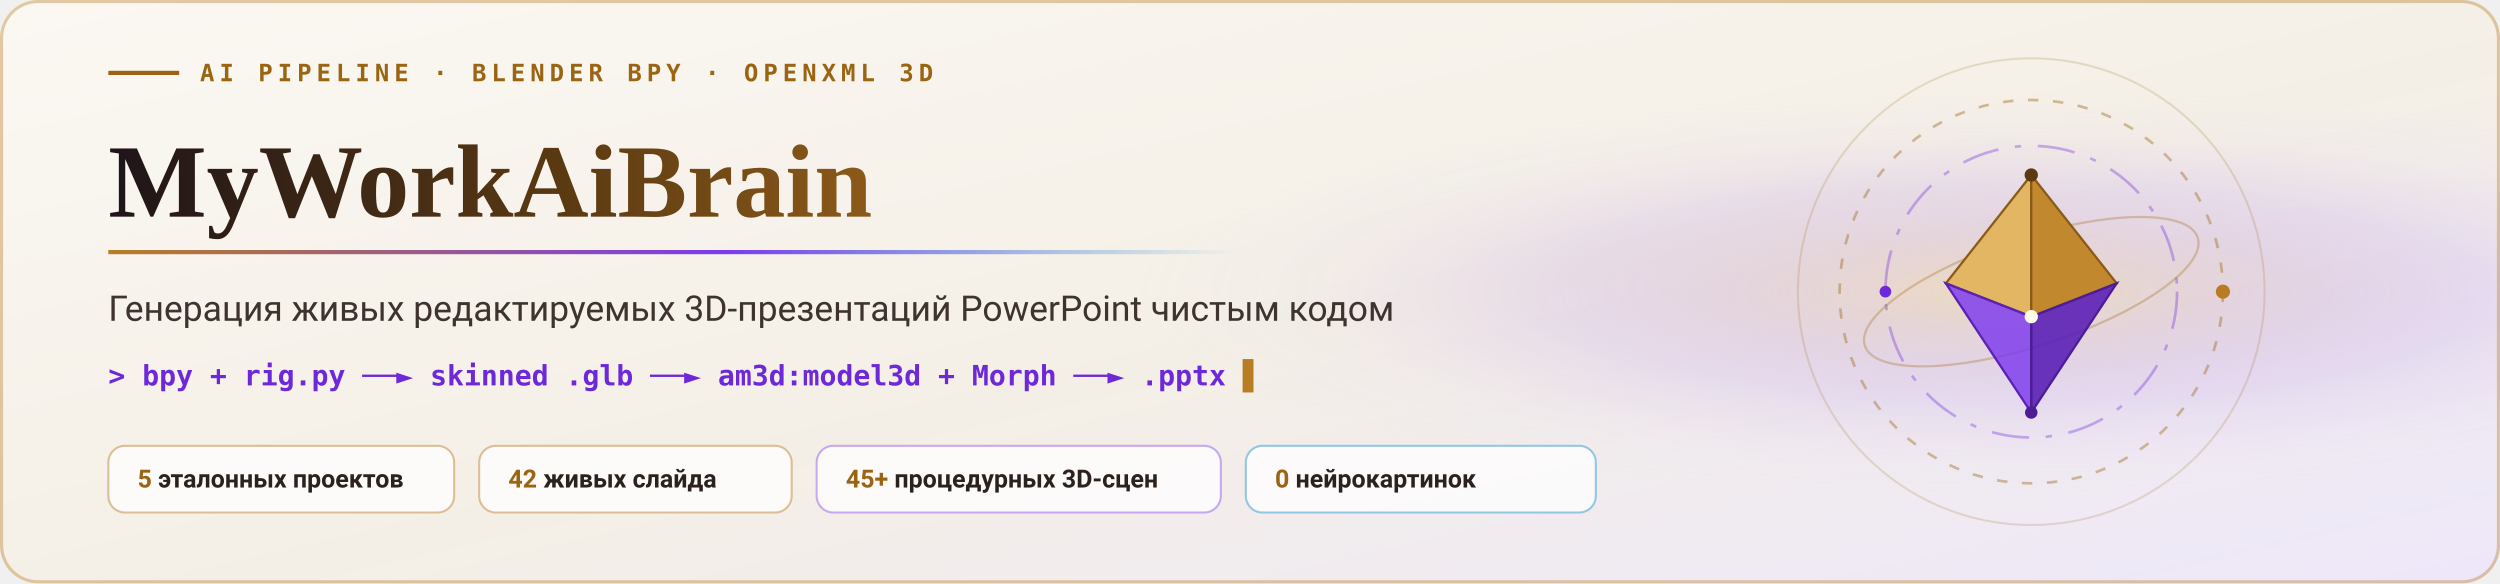
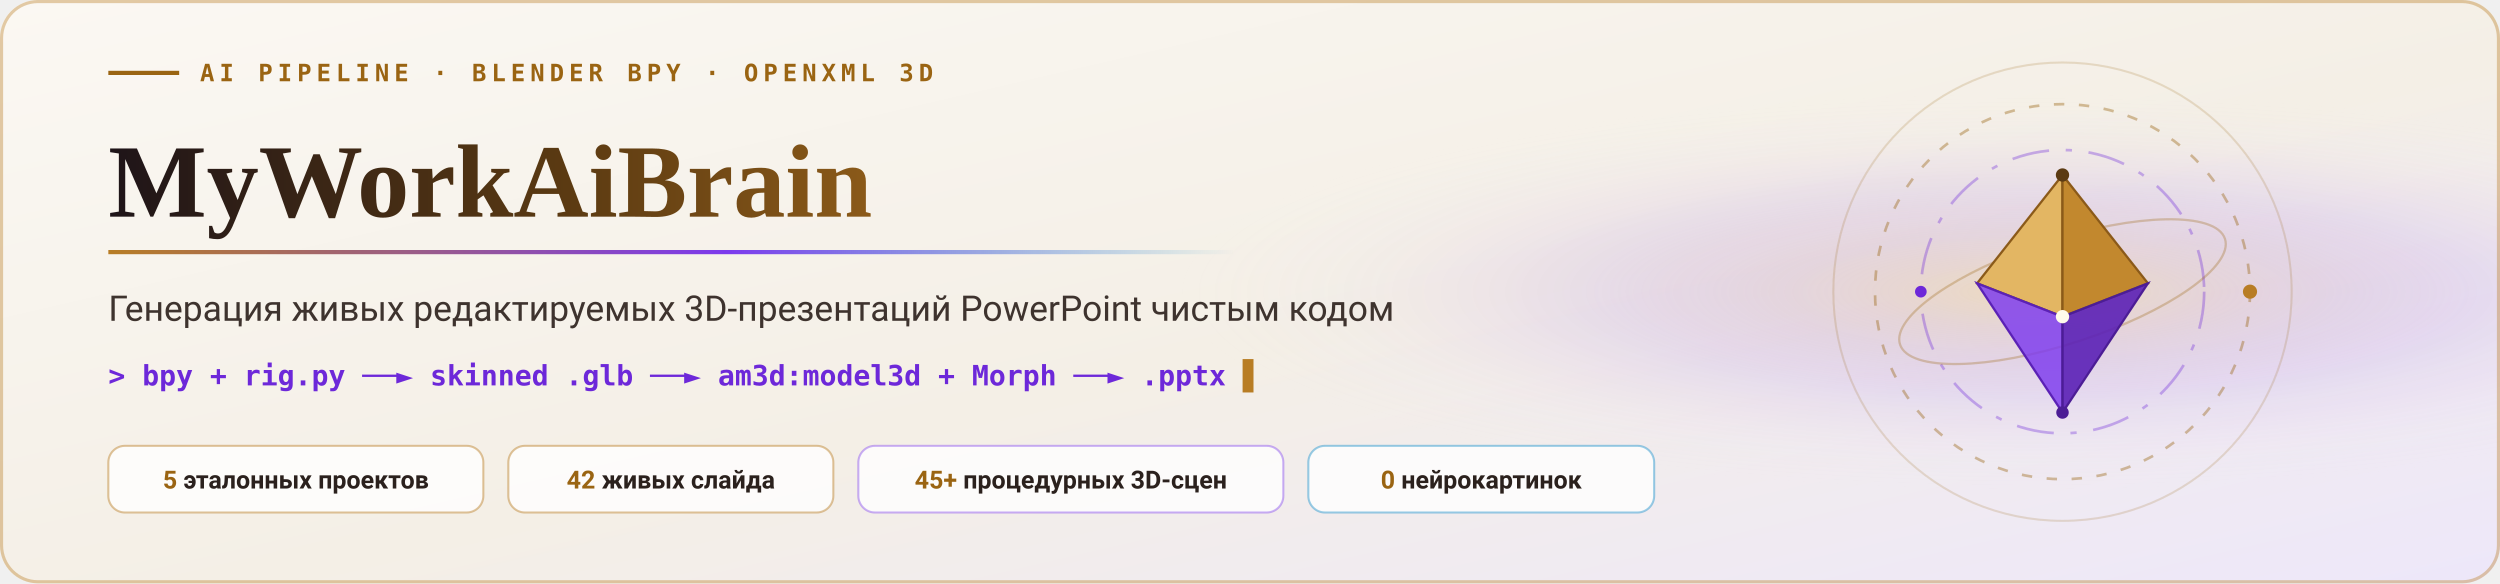
<svg xmlns="http://www.w3.org/2000/svg" viewBox="0 0 1200 280" width="1200" height="280" role="img" aria-label="MyWorkAiBrain — Конвейер живых 3D-презентаций для PowerPoint">
  <defs>
    <linearGradient id="bgL" x1="0%" y1="0%" x2="100%" y2="100%">
      <stop offset="0%" stop-color="#FBF8F3" />
      <stop offset="55%" stop-color="#F4EFE6" />
      <stop offset="100%" stop-color="#EDE7FA" />
    </linearGradient>
    <linearGradient id="titleGradL" x1="0%" y1="0%" x2="100%" y2="0%">
      <stop offset="0%" stop-color="#1E1418" />
      <stop offset="60%" stop-color="#5B3A12" />
      <stop offset="100%" stop-color="#8B5A19" />
    </linearGradient>
    <linearGradient id="accentLineL" x1="0%" y1="0%" x2="100%" y2="0%">
      <stop offset="0%" stop-color="#B87D24" />
      <stop offset="55%" stop-color="#7C3AED" />
      <stop offset="100%" stop-color="#0284C7" stop-opacity="0" />
    </linearGradient>
-     <radialGradient id="stageGlowL" cx="80%" cy="50%" r="36%">
+     <radialGradient id="stageGlowL" cx="81%" cy="50%" r="34%">
      <stop offset="0%" stop-color="#E3B663" stop-opacity="0.32" />
      <stop offset="52%" stop-color="#7C3AED" stop-opacity="0.10" />
      <stop offset="100%" stop-color="#FBF8F3" stop-opacity="0" />
    </radialGradient>
    <clipPath id="cardClipL">
      <rect x="0" y="0" width="1200" height="280" rx="18" />
    </clipPath>
    <style>
      .kicker { font: 700 11.5px ui-monospace, SFMono-Regular, Menlo, Monaco, Consolas, monospace; fill: #9A6412; letter-spacing: 2.4px; }
      .title { font: 700 50px Georgia, 'Times New Roman', serif; fill: url(#titleGradL); }
      .sub { font: 400 17px -apple-system, BlinkMacSystemFont, 'Segoe UI', Roboto, Arial, sans-serif; fill: #3E332E; }
      .pipe { font: 600 13.5px ui-monospace, SFMono-Regular, Menlo, Monaco, Consolas, monospace; fill: #6D28D9; }
      .chip-txt { font: 600 12px -apple-system, BlinkMacSystemFont, 'Segoe UI', Roboto, Arial, sans-serif; fill: #2B211D; }
      .chip-num { fill: #9A6412; font-weight: 700; }
-       .float-rig { animation: bob 4.6s ease-in-out infinite; transform-origin: 975px 140px; }
-       .pulse-cursor { animation: blink 1.1s steps(2, start) infinite; }
-       @keyframes bob {
-         0%, 100% { transform: translateY(0px); }
-         50% { transform: translateY(-9px); }
-       }
-       @keyframes blink {
-         0%, 100% { opacity: 1; }
-         50% { opacity: 0.15; }
-       }
    </style>
  </defs>
  <g clip-path="url(#cardClipL)">
    <rect width="1200" height="280" fill="url(#bgL)" />
    <rect width="1200" height="280" fill="url(#stageGlowL)" />
    <path fill="#7C3AED" fill-opacity="0.06">
      <animate attributeName="d" dur="10s" repeatCount="indefinite" values="M0,235 C300,205 620,268 920,232 C1060,215 1140,225 1200,234 L1200,280 L0,280 Z;                 M0,244 C320,268 600,206 910,242 C1050,258 1140,236 1200,226 L1200,280 L0,280 Z;                 M0,235 C300,205 620,268 920,232 C1060,215 1140,225 1200,234 L1200,280 L0,280 Z" />
    </path>
-     <g transform="translate(975, 140)">
-       <circle r="112" fill="none" stroke="#9A6412" stroke-opacity="0.18" stroke-width="1" />
-       <circle r="92" fill="none" stroke="#9A6412" stroke-opacity="0.40" stroke-width="1.3" stroke-dasharray="5 7">
+     <g transform="translate(990, 140)">
+       <circle r="110" fill="none" stroke="#9A6412" stroke-opacity="0.18" stroke-width="1" />
+       <g>
        <animateTransform attributeName="transform" type="rotate" from="0" to="360" dur="38s" repeatCount="indefinite" />
-       </circle>
-       <circle r="70" fill="none" stroke="#6D28D9" stroke-opacity="0.34" stroke-width="1.3" stroke-dasharray="18 8 3 8">
+         <circle r="90" fill="none" stroke="#9A6412" stroke-opacity="0.40" stroke-width="1.3" stroke-dasharray="5 7" />
+       </g>
+       <g>
        <animateTransform attributeName="transform" type="rotate" from="360" to="0" dur="26s" repeatCount="indefinite" />
-       </circle>
-       <ellipse rx="84" ry="26" fill="none" stroke="#9A6412" stroke-opacity="0.30" stroke-width="1.1" transform="rotate(-18)" />
+         <circle r="68" fill="none" stroke="#6D28D9" stroke-opacity="0.34" stroke-width="1.3" stroke-dasharray="18 8 3 8" />
+       </g>
+       <ellipse rx="82" ry="25" fill="none" stroke="#9A6412" stroke-opacity="0.30" stroke-width="1.1" transform="rotate(-18)" />
      <g>
        <animateTransform attributeName="transform" type="rotate" from="0" to="360" dur="14s" repeatCount="indefinite" />
-         <circle cx="92" cy="0" r="3.4" fill="#B87D24" />
-         <circle cx="-70" cy="0" r="2.8" fill="#6D28D9" />
+         <circle cx="90" cy="0" r="3.4" fill="#B87D24" />
+         <circle cx="-68" cy="0" r="2.8" fill="#6D28D9" />
      </g>
-     </g>
-     <g class="float-rig">
-       <polygon points="975,84 934,136 975,152" fill="#E3B663" stroke="#8B5A19" stroke-width="1.1" />
-       <polygon points="975,84 1016,136 975,152" fill="#C2882E" stroke="#8B5A19" stroke-width="1.1" />
-       <polygon points="934,136 975,152 975,198" fill="#7C3AED" fill-opacity="0.82" stroke="#5B21B6" stroke-width="1.1" />
-       <polygon points="1016,136 975,152 975,198" fill="#5B21B6" fill-opacity="0.90" stroke="#4C1D95" stroke-width="1.1" />
-       <circle cx="975" cy="84" r="3.2" fill="#5B3A12" />
-       <circle cx="975" cy="152" r="3.2" fill="#FFFBEB" />
-       <circle cx="975" cy="198" r="3.0" fill="#4C1D95" />
+       <g>
+         <animateTransform attributeName="transform" type="translate" values="0,4; 0,-6; 0,4" dur="4.4s" repeatCount="indefinite" />
+         <polygon points="0,-56 -41,-4 0,12" fill="#E3B663" stroke="#8B5A19" stroke-width="1.1" />
+         <polygon points="0,-56 41,-4 0,12" fill="#C2882E" stroke="#8B5A19" stroke-width="1.1" />
+         <polygon points="-41,-4 0,12 0,58" fill="#7C3AED" fill-opacity="0.82" stroke="#5B21B6" stroke-width="1.1" />
+         <polygon points="41,-4 0,12 0,58" fill="#5B21B6" fill-opacity="0.90" stroke="#4C1D95" stroke-width="1.1" />
+         <circle cx="0" cy="-56" r="3.2" fill="#5B3A12" />
+         <circle cx="0" cy="12" r="3.2" fill="#FFFBEB" />
+         <circle cx="0" cy="58" r="3.0" fill="#4C1D95" />
+       </g>
    </g>
    <rect x="52" y="34" width="34" height="2" fill="#9A6412" />
    <text x="96" y="39" class="kicker">AI PIPELINE · BLENDER BPY · OPENXML 3D</text>
    <text x="52" y="104" class="title">MyWorkAiBrain</text>
    <rect x="52" y="120" width="540" height="2" fill="url(#accentLineL)" />
    <text x="52" y="154" class="sub">Генерация живых редактируемых 3D-презентаций PowerPoint чистым кодом</text>
    <text x="52" y="185" class="pipe">
      &gt; bpy + rig.py ──► skinned .glb ──► am3d:model3d + Morph ──► .pptx
-       <tspan class="pulse-cursor" fill="#B87D24">▋</tspan>
+       <tspan fill="#B87D24">▋<animate attributeName="opacity" values="1;0.15;1" dur="1.1s" repeatCount="indefinite" />
+       </tspan>
    </text>
    <g transform="translate(52, 214)">
-       <rect x="0" y="0" width="166" height="32" rx="8" fill="#FFFFFF" fill-opacity="0.75" stroke="#B87D24" stroke-opacity="0.45" />
-       <text x="14" y="20" class="chip-txt">
+       <rect x="0" y="0" width="180" height="32" rx="8" fill="#FFFFFF" fill-opacity="0.78" stroke="#B87D24" stroke-opacity="0.45" />
+       <text x="90" y="20.5" text-anchor="middle" class="chip-txt">
        <tspan class="chip-num">5</tspan> эталонных проектов</text>
-       <rect x="178" y="0" width="150" height="32" rx="8" fill="#FFFFFF" fill-opacity="0.75" stroke="#B87D24" stroke-opacity="0.45" />
-       <text x="192" y="20" class="chip-txt">
+       <rect x="192" y="0" width="156" height="32" rx="8" fill="#FFFFFF" fill-opacity="0.78" stroke="#B87D24" stroke-opacity="0.45" />
+       <text x="270" y="20.5" text-anchor="middle" class="chip-txt">
        <tspan class="chip-num">42</tspan> живых слайда</text>
-       <rect x="340" y="0" width="194" height="32" rx="8" fill="#FFFFFF" fill-opacity="0.75" stroke="#7C3AED" stroke-opacity="0.40" />
-       <text x="354" y="20" class="chip-txt">
+       <rect x="360" y="0" width="204" height="32" rx="8" fill="#FFFFFF" fill-opacity="0.78" stroke="#7C3AED" stroke-opacity="0.40" />
+       <text x="462" y="20.5" text-anchor="middle" class="chip-txt">
        <tspan class="chip-num">45+</tspan> процедурных 3D-сцен</text>
-       <rect x="546" y="0" width="168" height="32" rx="8" fill="#FFFFFF" fill-opacity="0.75" stroke="#0284C7" stroke-opacity="0.40" />
-       <text x="560" y="20" class="chip-txt">
+       <rect x="576" y="0" width="166" height="32" rx="8" fill="#FFFFFF" fill-opacity="0.78" stroke="#0284C7" stroke-opacity="0.40" />
+       <text x="659" y="20.5" text-anchor="middle" class="chip-txt">
        <tspan class="chip-num">0</tspan> нейрокартинок</text>
    </g>
    <rect x="0.75" y="0.75" width="1198.5" height="278.5" rx="17.5" fill="none" stroke="#B87D24" stroke-opacity="0.38" stroke-width="1.5" />
  </g>
</svg>
